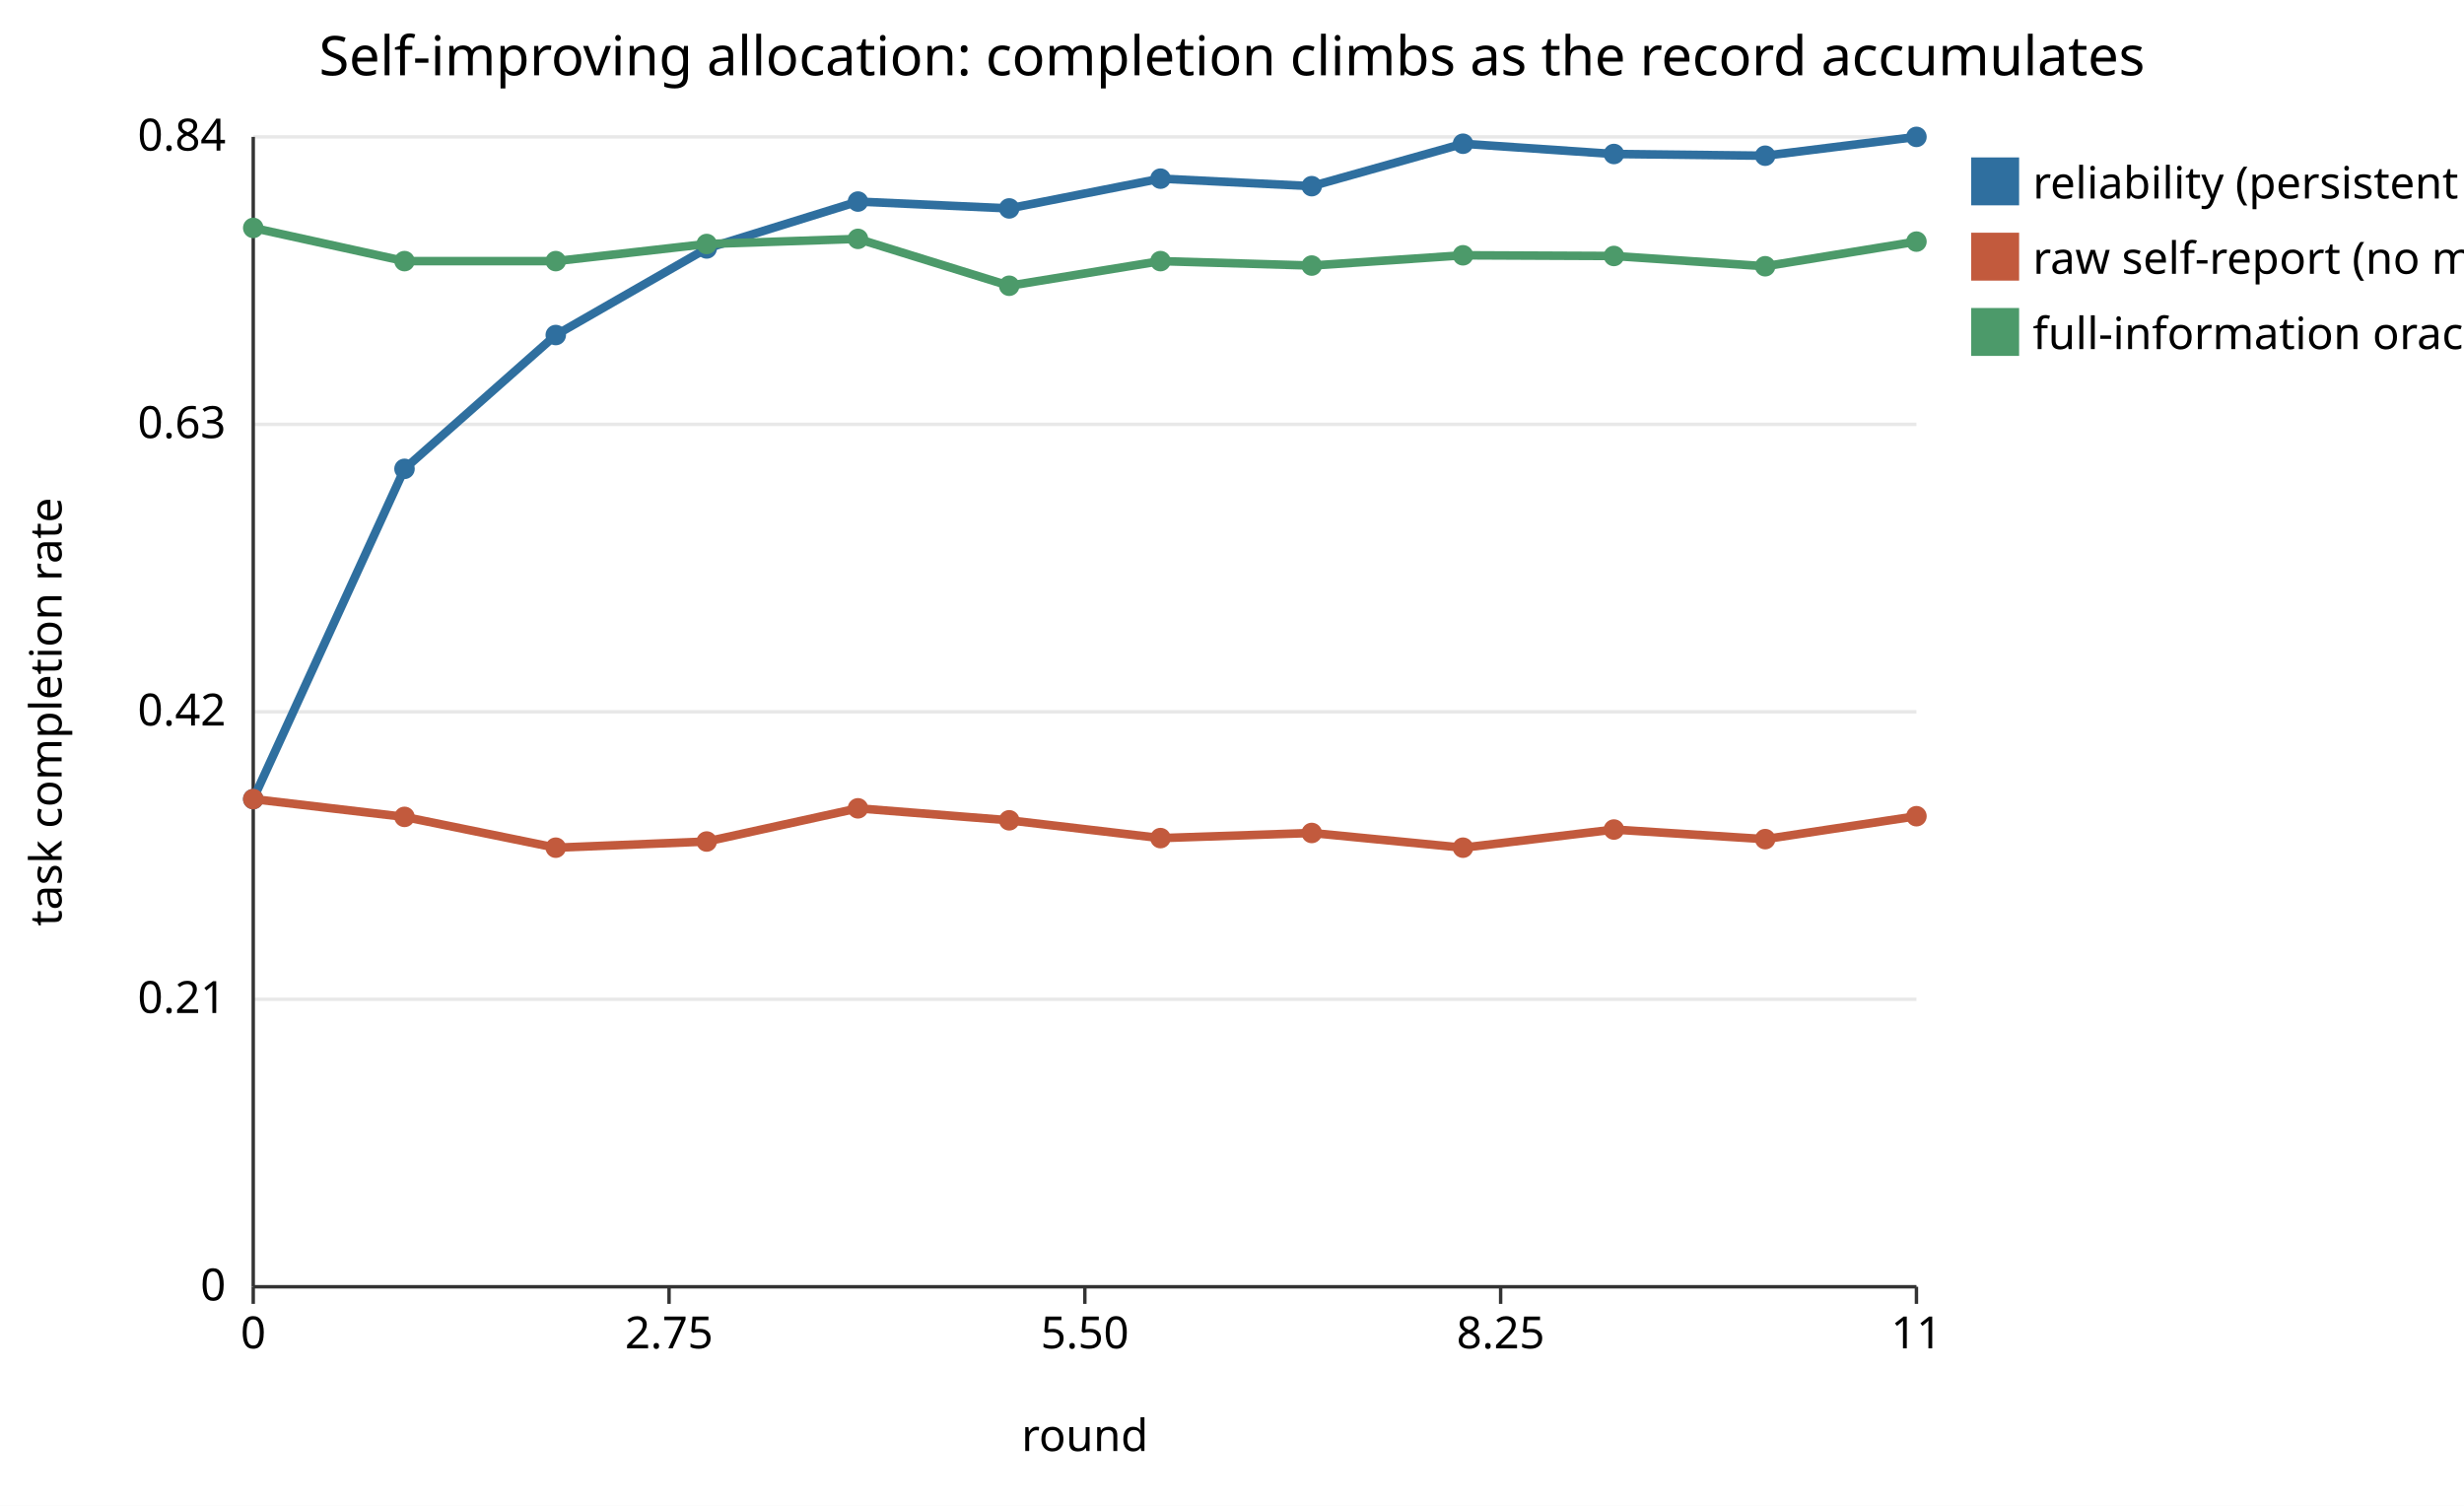
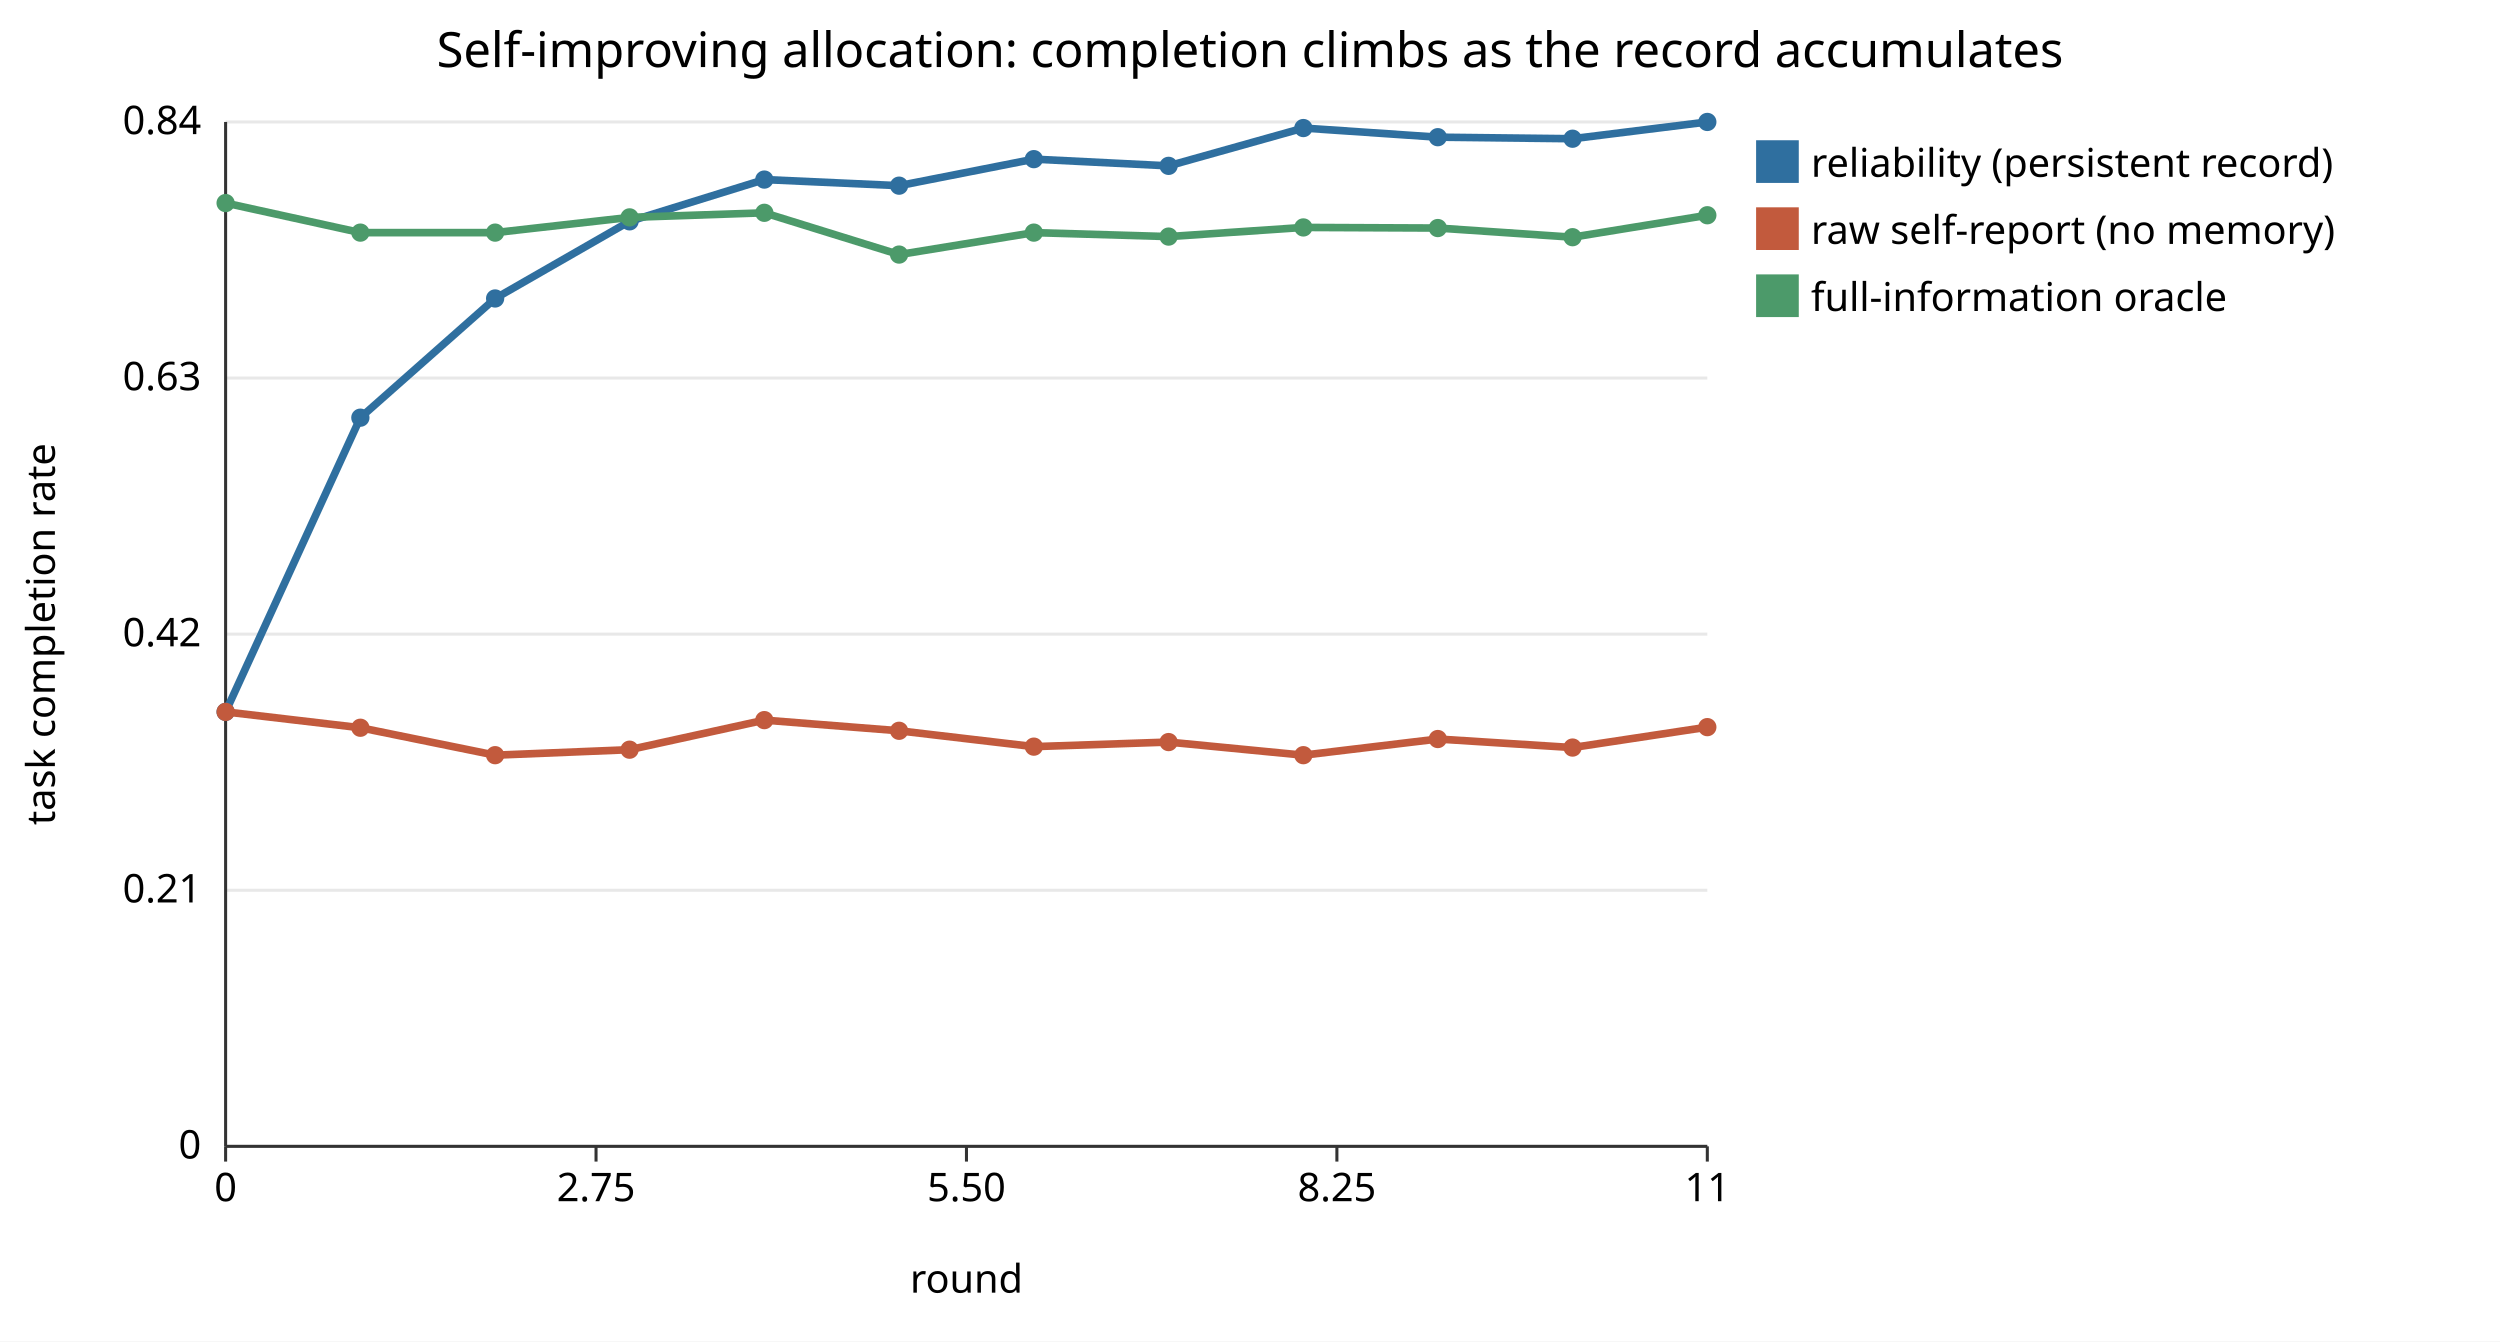
- <svg xmlns="http://www.w3.org/2000/svg" width="720" height="440" viewBox="0 0 720 440" font-family="sans-serif" font-size="13">
-   <rect width="720" height="440" fill="white" />
-   <text x="360" y="22" text-anchor="middle" font-size="16">Self-improving allocation: completion climbs as the record accumulates</text>
+ <svg xmlns="http://www.w3.org/2000/svg" width="820" height="440" viewBox="0 0 820 440" font-family="sans-serif" font-size="13">
+   <rect width="820" height="440" fill="white" />
+   <text x="410" y="22" text-anchor="middle" font-size="16">Self-improving allocation: completion climbs as the record accumulates</text>
  <line x1="74" y1="376.0" x2="560" y2="376.0" stroke="#e8e8e8" />
  <text x="66" y="380.0" text-anchor="end">0</text>
  <line x1="74" y1="292.0" x2="560" y2="292.0" stroke="#e8e8e8" />
  <text x="66" y="296.0" text-anchor="end">0.21</text>
  <line x1="74" y1="208.0" x2="560" y2="208.0" stroke="#e8e8e8" />
  <text x="66" y="212.0" text-anchor="end">0.42</text>
  <line x1="74" y1="124.0" x2="560" y2="124.0" stroke="#e8e8e8" />
  <text x="66" y="128.0" text-anchor="end">0.63</text>
  <line x1="74" y1="40.0" x2="560" y2="40.0" stroke="#e8e8e8" />
  <text x="66" y="44.0" text-anchor="end">0.84</text>
  <line x1="74.0" y1="376" x2="74.0" y2="381" stroke="#333" />
  <text x="74.0" y="394" text-anchor="middle">0</text>
  <line x1="195.5" y1="376" x2="195.5" y2="381" stroke="#333" />
  <text x="195.5" y="394" text-anchor="middle">2.75</text>
  <line x1="317.0" y1="376" x2="317.0" y2="381" stroke="#333" />
  <text x="317.0" y="394" text-anchor="middle">5.50</text>
  <line x1="438.5" y1="376" x2="438.5" y2="381" stroke="#333" />
  <text x="438.5" y="394" text-anchor="middle">8.25</text>
  <line x1="560.0" y1="376" x2="560.0" y2="381" stroke="#333" />
  <text x="560.0" y="394" text-anchor="middle">11</text>
  <line x1="74" y1="376" x2="560" y2="376" stroke="#333" />
  <line x1="74" y1="376" x2="74" y2="40" stroke="#333" />
  <text x="317" y="424" text-anchor="middle">round</text>
  <text x="18" y="208" text-anchor="middle" transform="rotate(-90 18 208)">task completion rate</text>
  <path d="M74.0 233.5 L118.2 137.0 L162.4 97.9 L206.5 72.6 L250.7 58.9 L294.9 60.9 L339.1 52.2 L383.3 54.4 L427.5 42.0 L471.6 45.0 L515.8 45.5 L560.0 40.0" fill="none" stroke="#2f6f9f" stroke-width="2.5" />
  <circle cx="74.0" cy="233.5" r="3" fill="#2f6f9f" />
  <circle cx="118.2" cy="137.0" r="3" fill="#2f6f9f" />
  <circle cx="162.4" cy="97.9" r="3" fill="#2f6f9f" />
  <circle cx="206.5" cy="72.6" r="3" fill="#2f6f9f" />
  <circle cx="250.7" cy="58.9" r="3" fill="#2f6f9f" />
  <circle cx="294.9" cy="60.9" r="3" fill="#2f6f9f" />
  <circle cx="339.1" cy="52.2" r="3" fill="#2f6f9f" />
  <circle cx="383.3" cy="54.4" r="3" fill="#2f6f9f" />
  <circle cx="427.5" cy="42.0" r="3" fill="#2f6f9f" />
  <circle cx="471.6" cy="45.0" r="3" fill="#2f6f9f" />
  <circle cx="515.8" cy="45.5" r="3" fill="#2f6f9f" />
  <circle cx="560.0" cy="40.0" r="3" fill="#2f6f9f" />
  <rect x="576" y="46" width="14" height="14" fill="#2f6f9f" />
  <text x="594" y="58">reliability (persistent record)</text>
  <path d="M74.0 233.5 L118.2 238.7 L162.4 247.7 L206.5 245.9 L250.7 236.2 L294.9 239.7 L339.1 244.9 L383.3 243.4 L427.5 247.7 L471.6 242.4 L515.8 245.2 L560.0 238.5" fill="none" stroke="#c25a3d" stroke-width="2.5" />
  <circle cx="74.0" cy="233.5" r="3" fill="#c25a3d" />
  <circle cx="118.2" cy="238.7" r="3" fill="#c25a3d" />
  <circle cx="162.4" cy="247.7" r="3" fill="#c25a3d" />
  <circle cx="206.5" cy="245.9" r="3" fill="#c25a3d" />
  <circle cx="250.7" cy="236.2" r="3" fill="#c25a3d" />
  <circle cx="294.9" cy="239.7" r="3" fill="#c25a3d" />
  <circle cx="339.1" cy="244.9" r="3" fill="#c25a3d" />
  <circle cx="383.3" cy="243.4" r="3" fill="#c25a3d" />
  <circle cx="427.5" cy="247.7" r="3" fill="#c25a3d" />
  <circle cx="471.6" cy="242.4" r="3" fill="#c25a3d" />
  <circle cx="515.8" cy="245.2" r="3" fill="#c25a3d" />
  <circle cx="560.0" cy="238.5" r="3" fill="#c25a3d" />
  <rect x="576" y="68" width="14" height="14" fill="#c25a3d" />
  <text x="594" y="80">raw self-report (no memory)</text>
  <path d="M74.0 66.6 L118.2 76.3 L162.4 76.3 L206.5 71.3 L250.7 69.8 L294.9 83.5 L339.1 76.3 L383.3 77.6 L427.5 74.6 L471.6 74.8 L515.8 77.8 L560.0 70.6" fill="none" stroke="#4c9a6a" stroke-width="2.5" />
  <circle cx="74.0" cy="66.6" r="3" fill="#4c9a6a" />
  <circle cx="118.2" cy="76.3" r="3" fill="#4c9a6a" />
  <circle cx="162.4" cy="76.3" r="3" fill="#4c9a6a" />
  <circle cx="206.5" cy="71.3" r="3" fill="#4c9a6a" />
  <circle cx="250.7" cy="69.8" r="3" fill="#4c9a6a" />
  <circle cx="294.9" cy="83.5" r="3" fill="#4c9a6a" />
  <circle cx="339.1" cy="76.3" r="3" fill="#4c9a6a" />
  <circle cx="383.3" cy="77.6" r="3" fill="#4c9a6a" />
  <circle cx="427.5" cy="74.6" r="3" fill="#4c9a6a" />
  <circle cx="471.6" cy="74.8" r="3" fill="#4c9a6a" />
  <circle cx="515.8" cy="77.8" r="3" fill="#4c9a6a" />
  <circle cx="560.0" cy="70.6" r="3" fill="#4c9a6a" />
  <rect x="576" y="90" width="14" height="14" fill="#4c9a6a" />
  <text x="594" y="102">full-information oracle</text>
</svg>
